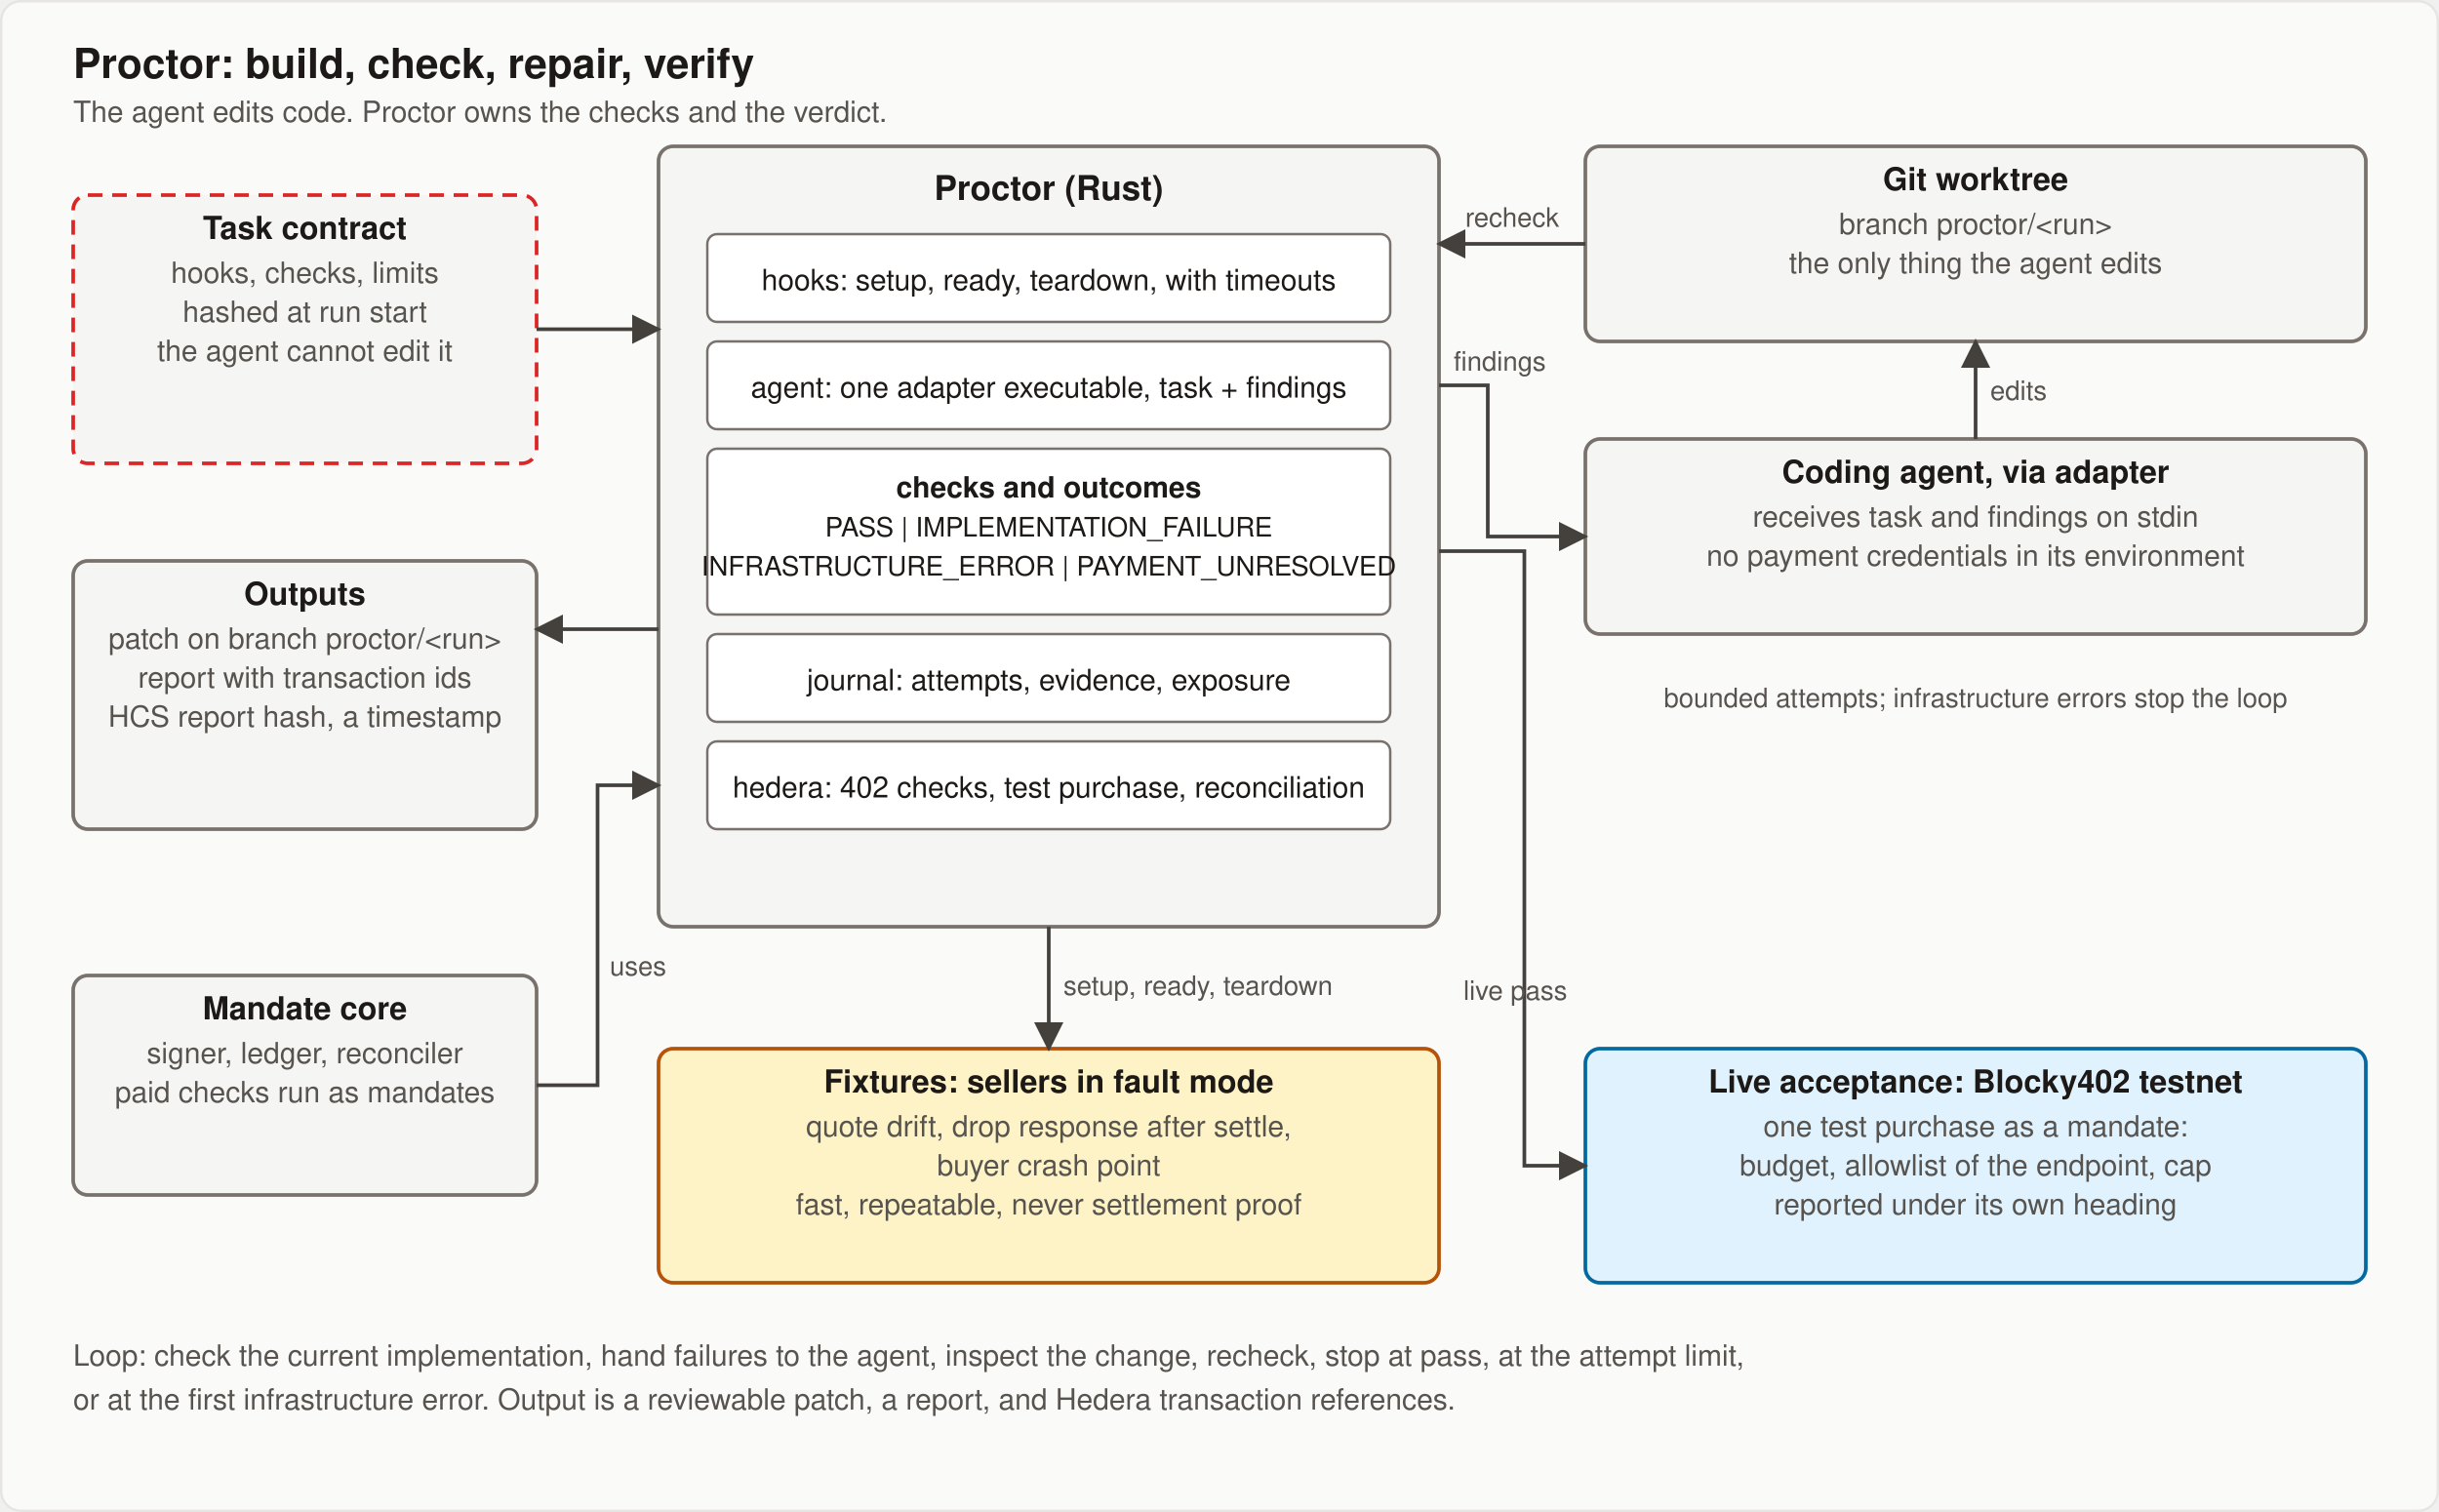
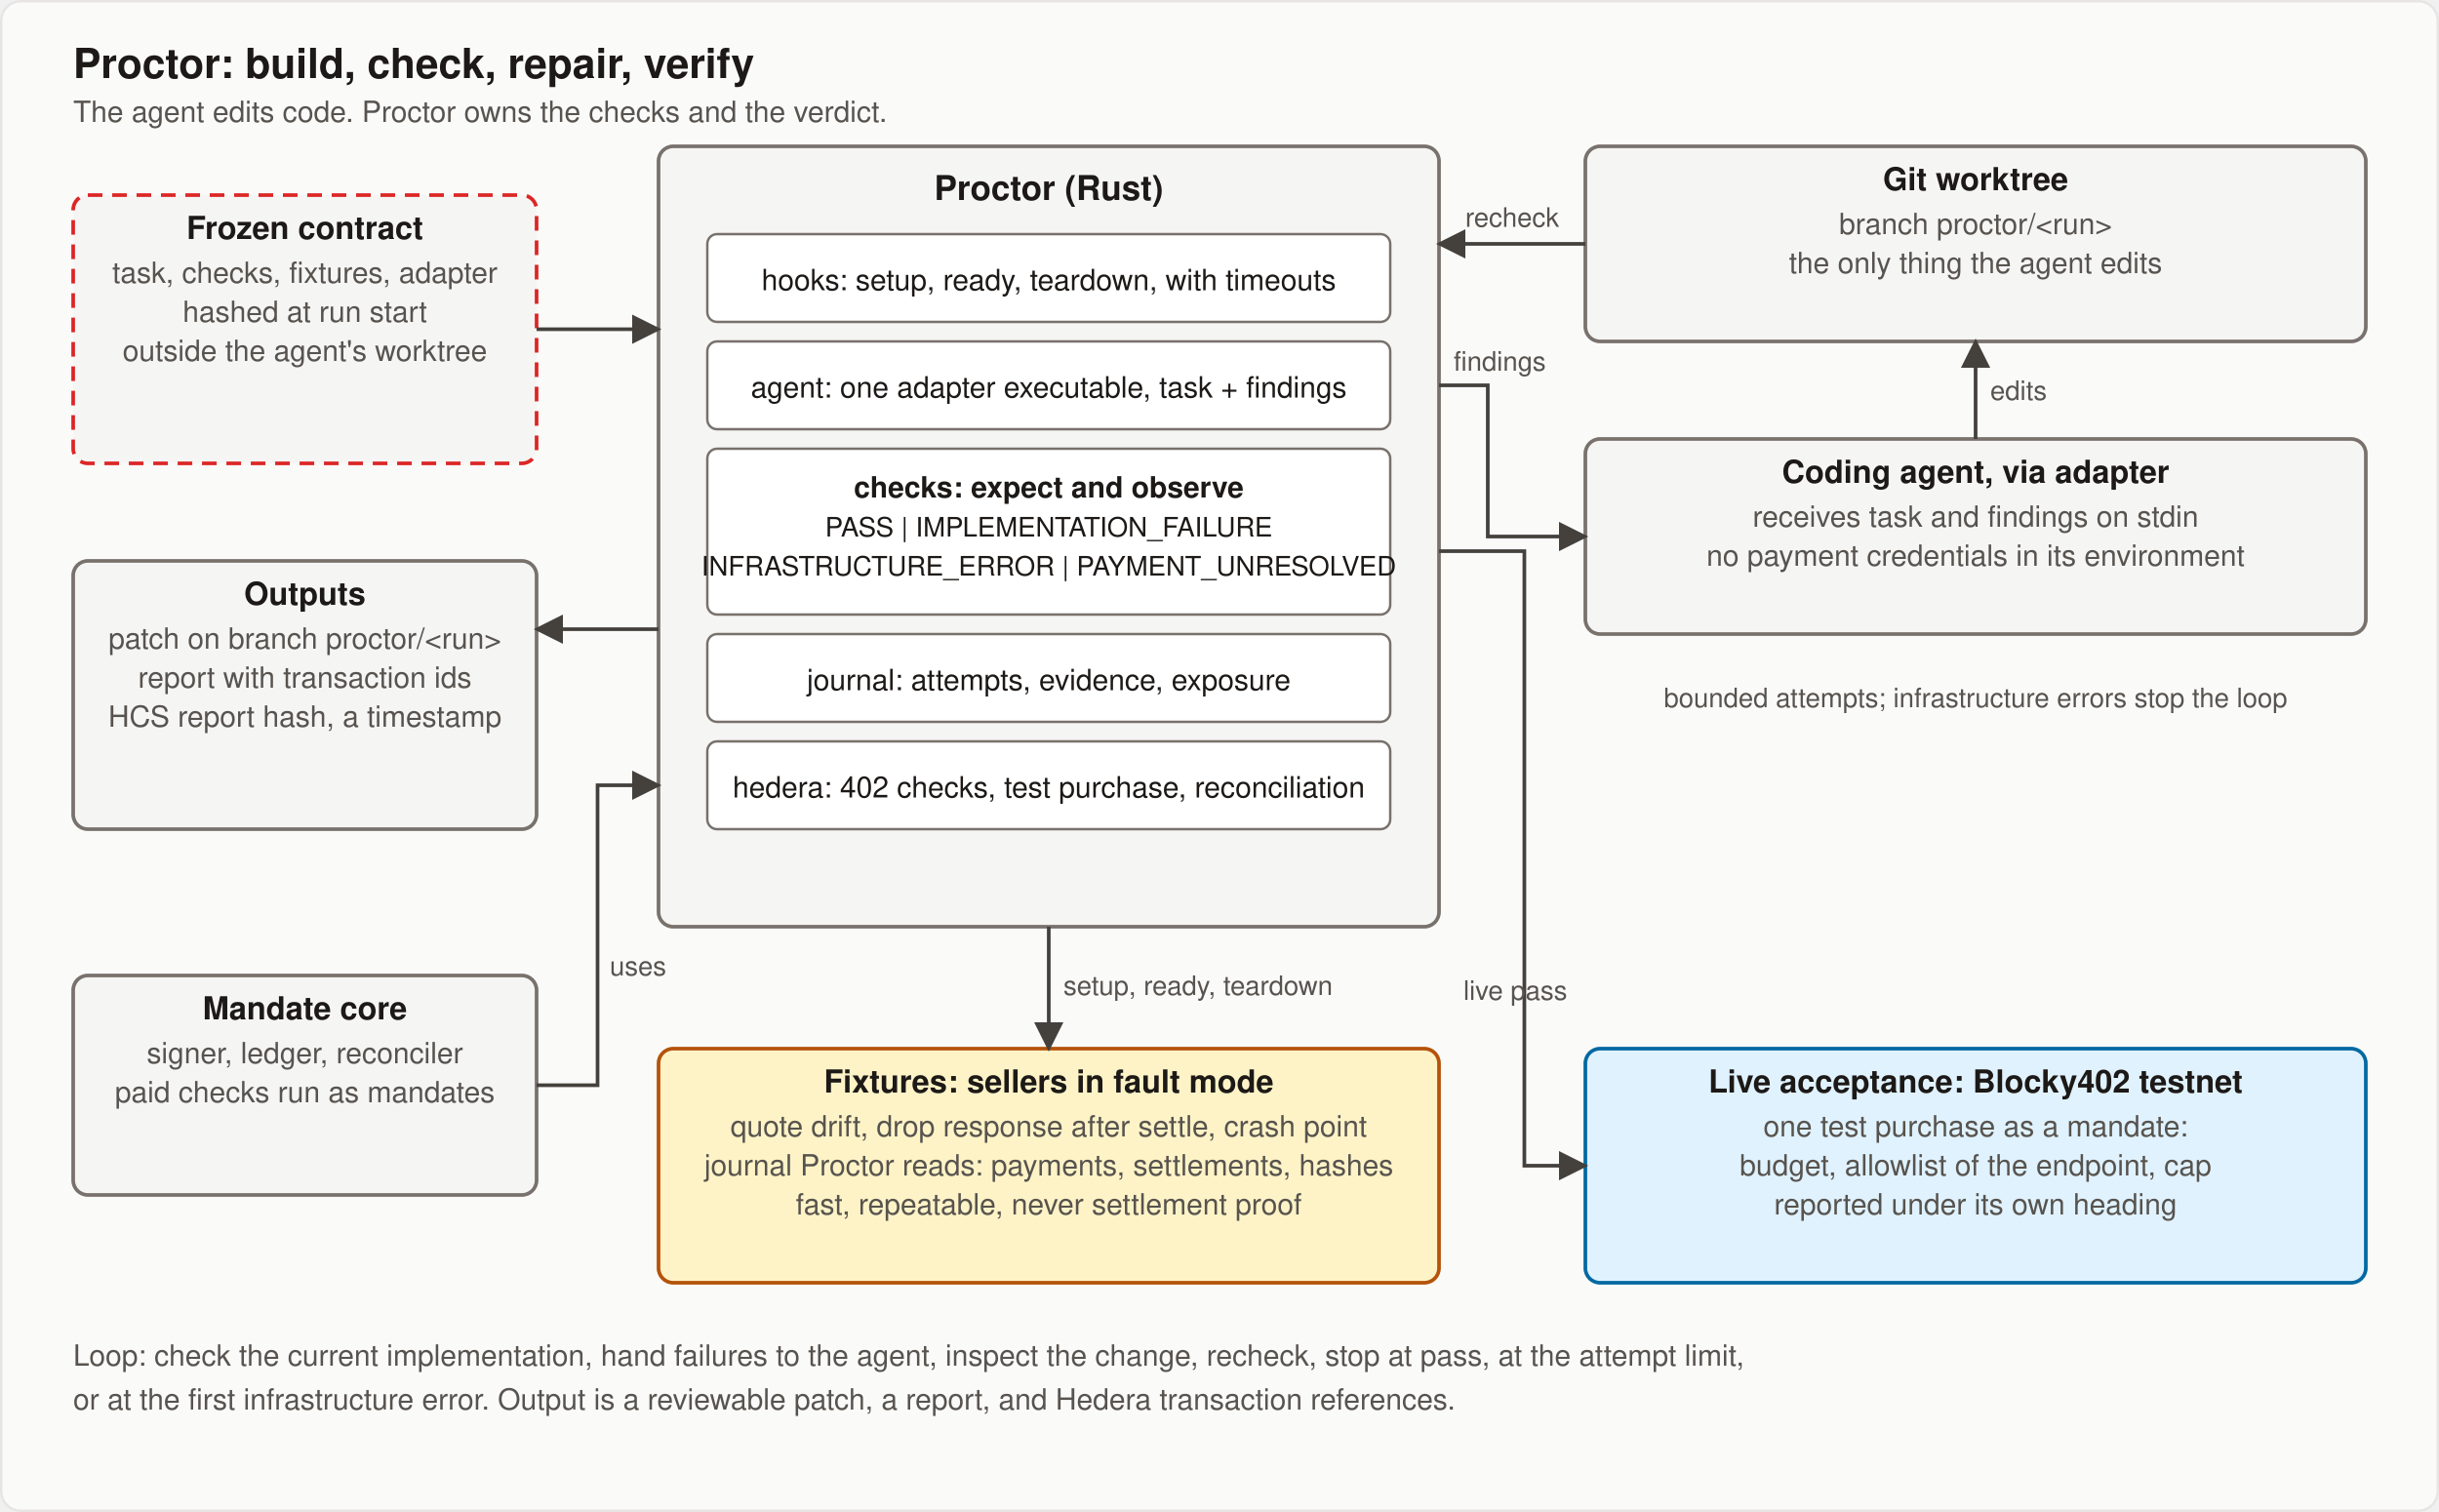
<svg xmlns="http://www.w3.org/2000/svg" width="1000" height="620" viewBox="0 0 1000 620" font-family="ui-sans-serif, system-ui, -apple-system, 'Segoe UI', Helvetica, Arial, sans-serif">
  <defs>
    <marker id="a" viewBox="0 0 10 10" refX="9" refY="5" markerWidth="8" markerHeight="8" orient="auto-start-reverse">
      <path d="M0,0 L10,5 L0,10 z" fill="#44403C" />
    </marker>
  </defs>
  <rect x="0.5" y="0.5" width="999" height="619" rx="8" fill="#FAFAF9" stroke="#E7E5E4" />
  <text x="30" y="32" font-size="17" text-anchor="start" font-weight="700" fill="#1C1917">Proctor: build, check, repair, verify</text>
  <text x="30" y="50" font-size="12" text-anchor="start" font-weight="normal" fill="#57534E">The agent edits code. Proctor owns the checks and the verdict.</text>
  <rect x="30" y="80" width="190" height="110" rx="6" fill="#F5F5F4" stroke="#DC2626" stroke-width="1.5" stroke-dasharray="6 4" />
-   <text x="125.0" y="98" font-size="13" text-anchor="middle" font-weight="600" fill="#1C1917">Task contract</text>
-   <text x="125.0" y="116" font-size="12" text-anchor="middle" font-weight="normal" fill="#57534E">hooks, checks, limits</text>
+   <text x="125.0" y="98" font-size="13" text-anchor="middle" font-weight="600" fill="#1C1917">Frozen contract</text>
+   <text x="125.0" y="116" font-size="12" text-anchor="middle" font-weight="normal" fill="#57534E">task, checks, fixtures, adapter</text>
  <text x="125.0" y="132" font-size="12" text-anchor="middle" font-weight="normal" fill="#57534E">hashed at run start</text>
-   <text x="125.0" y="148" font-size="12" text-anchor="middle" font-weight="normal" fill="#57534E">the agent cannot edit it</text>
+   <text x="125.0" y="148" font-size="12" text-anchor="middle" font-weight="normal" fill="#57534E">outside the agent's worktree</text>
  <rect x="30" y="230" width="190" height="110" rx="6" fill="#F5F5F4" stroke="#78716C" stroke-width="1.5" />
  <text x="125.0" y="248" font-size="13" text-anchor="middle" font-weight="600" fill="#1C1917">Outputs</text>
  <text x="125.0" y="266" font-size="12" text-anchor="middle" font-weight="normal" fill="#57534E">patch on branch proctor/&lt;run&gt;</text>
  <text x="125.0" y="282" font-size="12" text-anchor="middle" font-weight="normal" fill="#57534E">report with transaction ids</text>
  <text x="125.0" y="298" font-size="12" text-anchor="middle" font-weight="normal" fill="#57534E">HCS report hash, a timestamp</text>
  <rect x="30" y="400" width="190" height="90" rx="6" fill="#F5F5F4" stroke="#78716C" stroke-width="1.5" />
  <text x="125.0" y="418" font-size="13" text-anchor="middle" font-weight="600" fill="#1C1917">Mandate core</text>
  <text x="125.0" y="436" font-size="12" text-anchor="middle" font-weight="normal" fill="#57534E">signer, ledger, reconciler</text>
  <text x="125.0" y="452" font-size="12" text-anchor="middle" font-weight="normal" fill="#57534E">paid checks run as mandates</text>
  <rect x="270" y="60" width="320" height="320" rx="6" fill="#F5F5F4" stroke="#78716C" stroke-width="1.5" />
  <text x="430" y="82" font-size="14" text-anchor="middle" font-weight="600" fill="#1C1917">Proctor (Rust)</text>
  <rect x="290" y="96" width="280" height="36" rx="4" fill="#FFFFFF" stroke="#78716C" />
  <text x="430" y="119" font-size="12" text-anchor="middle" font-weight="normal" fill="#1C1917">hooks: setup, ready, teardown, with timeouts</text>
  <rect x="290" y="140" width="280" height="36" rx="4" fill="#FFFFFF" stroke="#78716C" />
  <text x="430" y="163" font-size="12" text-anchor="middle" font-weight="normal" fill="#1C1917">agent: one adapter executable, task + findings</text>
  <rect x="290" y="184" width="280" height="68" rx="4" fill="#FFFFFF" stroke="#78716C" />
-   <text x="430" y="204" font-size="12" text-anchor="middle" font-weight="600" fill="#1C1917">checks and outcomes</text>
+   <text x="430" y="204" font-size="12" text-anchor="middle" font-weight="600" fill="#1C1917">checks: expect and observe</text>
  <text x="430" y="220" font-size="11" text-anchor="middle" font-weight="normal" fill="#1C1917">PASS | IMPLEMENTATION_FAILURE</text>
  <text x="430" y="236" font-size="11" text-anchor="middle" font-weight="normal" fill="#1C1917">INFRASTRUCTURE_ERROR | PAYMENT_UNRESOLVED</text>
  <rect x="290" y="260" width="280" height="36" rx="4" fill="#FFFFFF" stroke="#78716C" />
  <text x="430" y="283" font-size="12" text-anchor="middle" font-weight="normal" fill="#1C1917">journal: attempts, evidence, exposure</text>
  <rect x="290" y="304" width="280" height="36" rx="4" fill="#FFFFFF" stroke="#78716C" />
  <text x="430" y="327" font-size="12" text-anchor="middle" font-weight="normal" fill="#1C1917">hedera: 402 checks, test purchase, reconciliation</text>
  <rect x="650" y="60" width="320" height="80" rx="6" fill="#F5F5F4" stroke="#78716C" stroke-width="1.5" />
  <text x="810.0" y="78" font-size="13" text-anchor="middle" font-weight="600" fill="#1C1917">Git worktree</text>
  <text x="810.0" y="96" font-size="12" text-anchor="middle" font-weight="normal" fill="#57534E">branch proctor/&lt;run&gt;</text>
  <text x="810.0" y="112" font-size="12" text-anchor="middle" font-weight="normal" fill="#57534E">the only thing the agent edits</text>
  <rect x="650" y="180" width="320" height="80" rx="6" fill="#F5F5F4" stroke="#78716C" stroke-width="1.5" />
  <text x="810.0" y="198" font-size="13" text-anchor="middle" font-weight="600" fill="#1C1917">Coding agent, via adapter</text>
  <text x="810.0" y="216" font-size="12" text-anchor="middle" font-weight="normal" fill="#57534E">receives task and findings on stdin</text>
  <text x="810.0" y="232" font-size="12" text-anchor="middle" font-weight="normal" fill="#57534E">no payment credentials in its environment</text>
  <rect x="270" y="430" width="320" height="96" rx="6" fill="#FEF3C7" stroke="#B45309" stroke-width="1.5" />
  <text x="430.0" y="448" font-size="13" text-anchor="middle" font-weight="600" fill="#1C1917">Fixtures: sellers in fault mode</text>
-   <text x="430.0" y="466" font-size="12" text-anchor="middle" font-weight="normal" fill="#57534E">quote drift, drop response after settle,</text>
-   <text x="430.0" y="482" font-size="12" text-anchor="middle" font-weight="normal" fill="#57534E">buyer crash point</text>
+   <text x="430.0" y="466" font-size="12" text-anchor="middle" font-weight="normal" fill="#57534E">quote drift, drop response after settle, crash point</text>
+   <text x="430.0" y="482" font-size="12" text-anchor="middle" font-weight="normal" fill="#57534E">journal Proctor reads: payments, settlements, hashes</text>
  <text x="430.0" y="498" font-size="12" text-anchor="middle" font-weight="normal" fill="#57534E">fast, repeatable, never settlement proof</text>
  <rect x="650" y="430" width="320" height="96" rx="6" fill="#E0F2FE" stroke="#0369A1" stroke-width="1.5" />
  <text x="810.0" y="448" font-size="13" text-anchor="middle" font-weight="600" fill="#1C1917">Live acceptance: Blocky402 testnet</text>
  <text x="810.0" y="466" font-size="12" text-anchor="middle" font-weight="normal" fill="#57534E">one test purchase as a mandate:</text>
  <text x="810.0" y="482" font-size="12" text-anchor="middle" font-weight="normal" fill="#57534E">budget, allowlist of the endpoint, cap</text>
  <text x="810.0" y="498" font-size="12" text-anchor="middle" font-weight="normal" fill="#57534E">reported under its own heading</text>
  <polyline points="220,135 270,135" fill="none" stroke="#44403C" stroke-width="1.5" marker-end="url(#a)" />
  <polyline points="270,258 220,258" fill="none" stroke="#44403C" stroke-width="1.5" marker-end="url(#a)" />
  <polyline points="220,445 245,445 245,322 270,322" fill="none" stroke="#44403C" stroke-width="1.5" marker-end="url(#a)" />
  <text x="250" y="400" font-size="11" text-anchor="start" font-weight="normal" fill="#57534E">uses</text>
  <polyline points="430,380 430,430" fill="none" stroke="#44403C" stroke-width="1.5" marker-end="url(#a)" />
  <text x="436" y="408" font-size="11" text-anchor="start" font-weight="normal" fill="#57534E">setup, ready, teardown</text>
  <polyline points="590,226 625,226 625,478 650,478" fill="none" stroke="#44403C" stroke-width="1.5" marker-end="url(#a)" />
  <text x="600" y="410" font-size="11" text-anchor="start" font-weight="normal" fill="#57534E">live pass</text>
  <polyline points="590,158 610,158 610,220 650,220" fill="none" stroke="#44403C" stroke-width="1.5" marker-end="url(#a)" />
  <text x="596" y="152" font-size="11" text-anchor="start" font-weight="normal" fill="#57534E">findings</text>
  <polyline points="810,180 810,140" fill="none" stroke="#44403C" stroke-width="1.5" marker-end="url(#a)" />
  <text x="816" y="164" font-size="11" text-anchor="start" font-weight="normal" fill="#57534E">edits</text>
  <polyline points="650,100 590,100" fill="none" stroke="#44403C" stroke-width="1.5" marker-end="url(#a)" />
  <text x="620" y="93" font-size="11" text-anchor="middle" font-weight="normal" fill="#57534E">recheck</text>
  <text x="810" y="290" font-size="11" text-anchor="middle" font-weight="normal" fill="#57534E">bounded attempts; infrastructure errors stop the loop</text>
  <text x="30" y="560" font-size="12" text-anchor="start" font-weight="normal" fill="#57534E">Loop: check the current implementation, hand failures to the agent, inspect the change, recheck, stop at pass, at the attempt limit,</text>
  <text x="30" y="578" font-size="12" text-anchor="start" font-weight="normal" fill="#57534E">or at the first infrastructure error. Output is a reviewable patch, a report, and Hedera transaction references.</text>
</svg>
